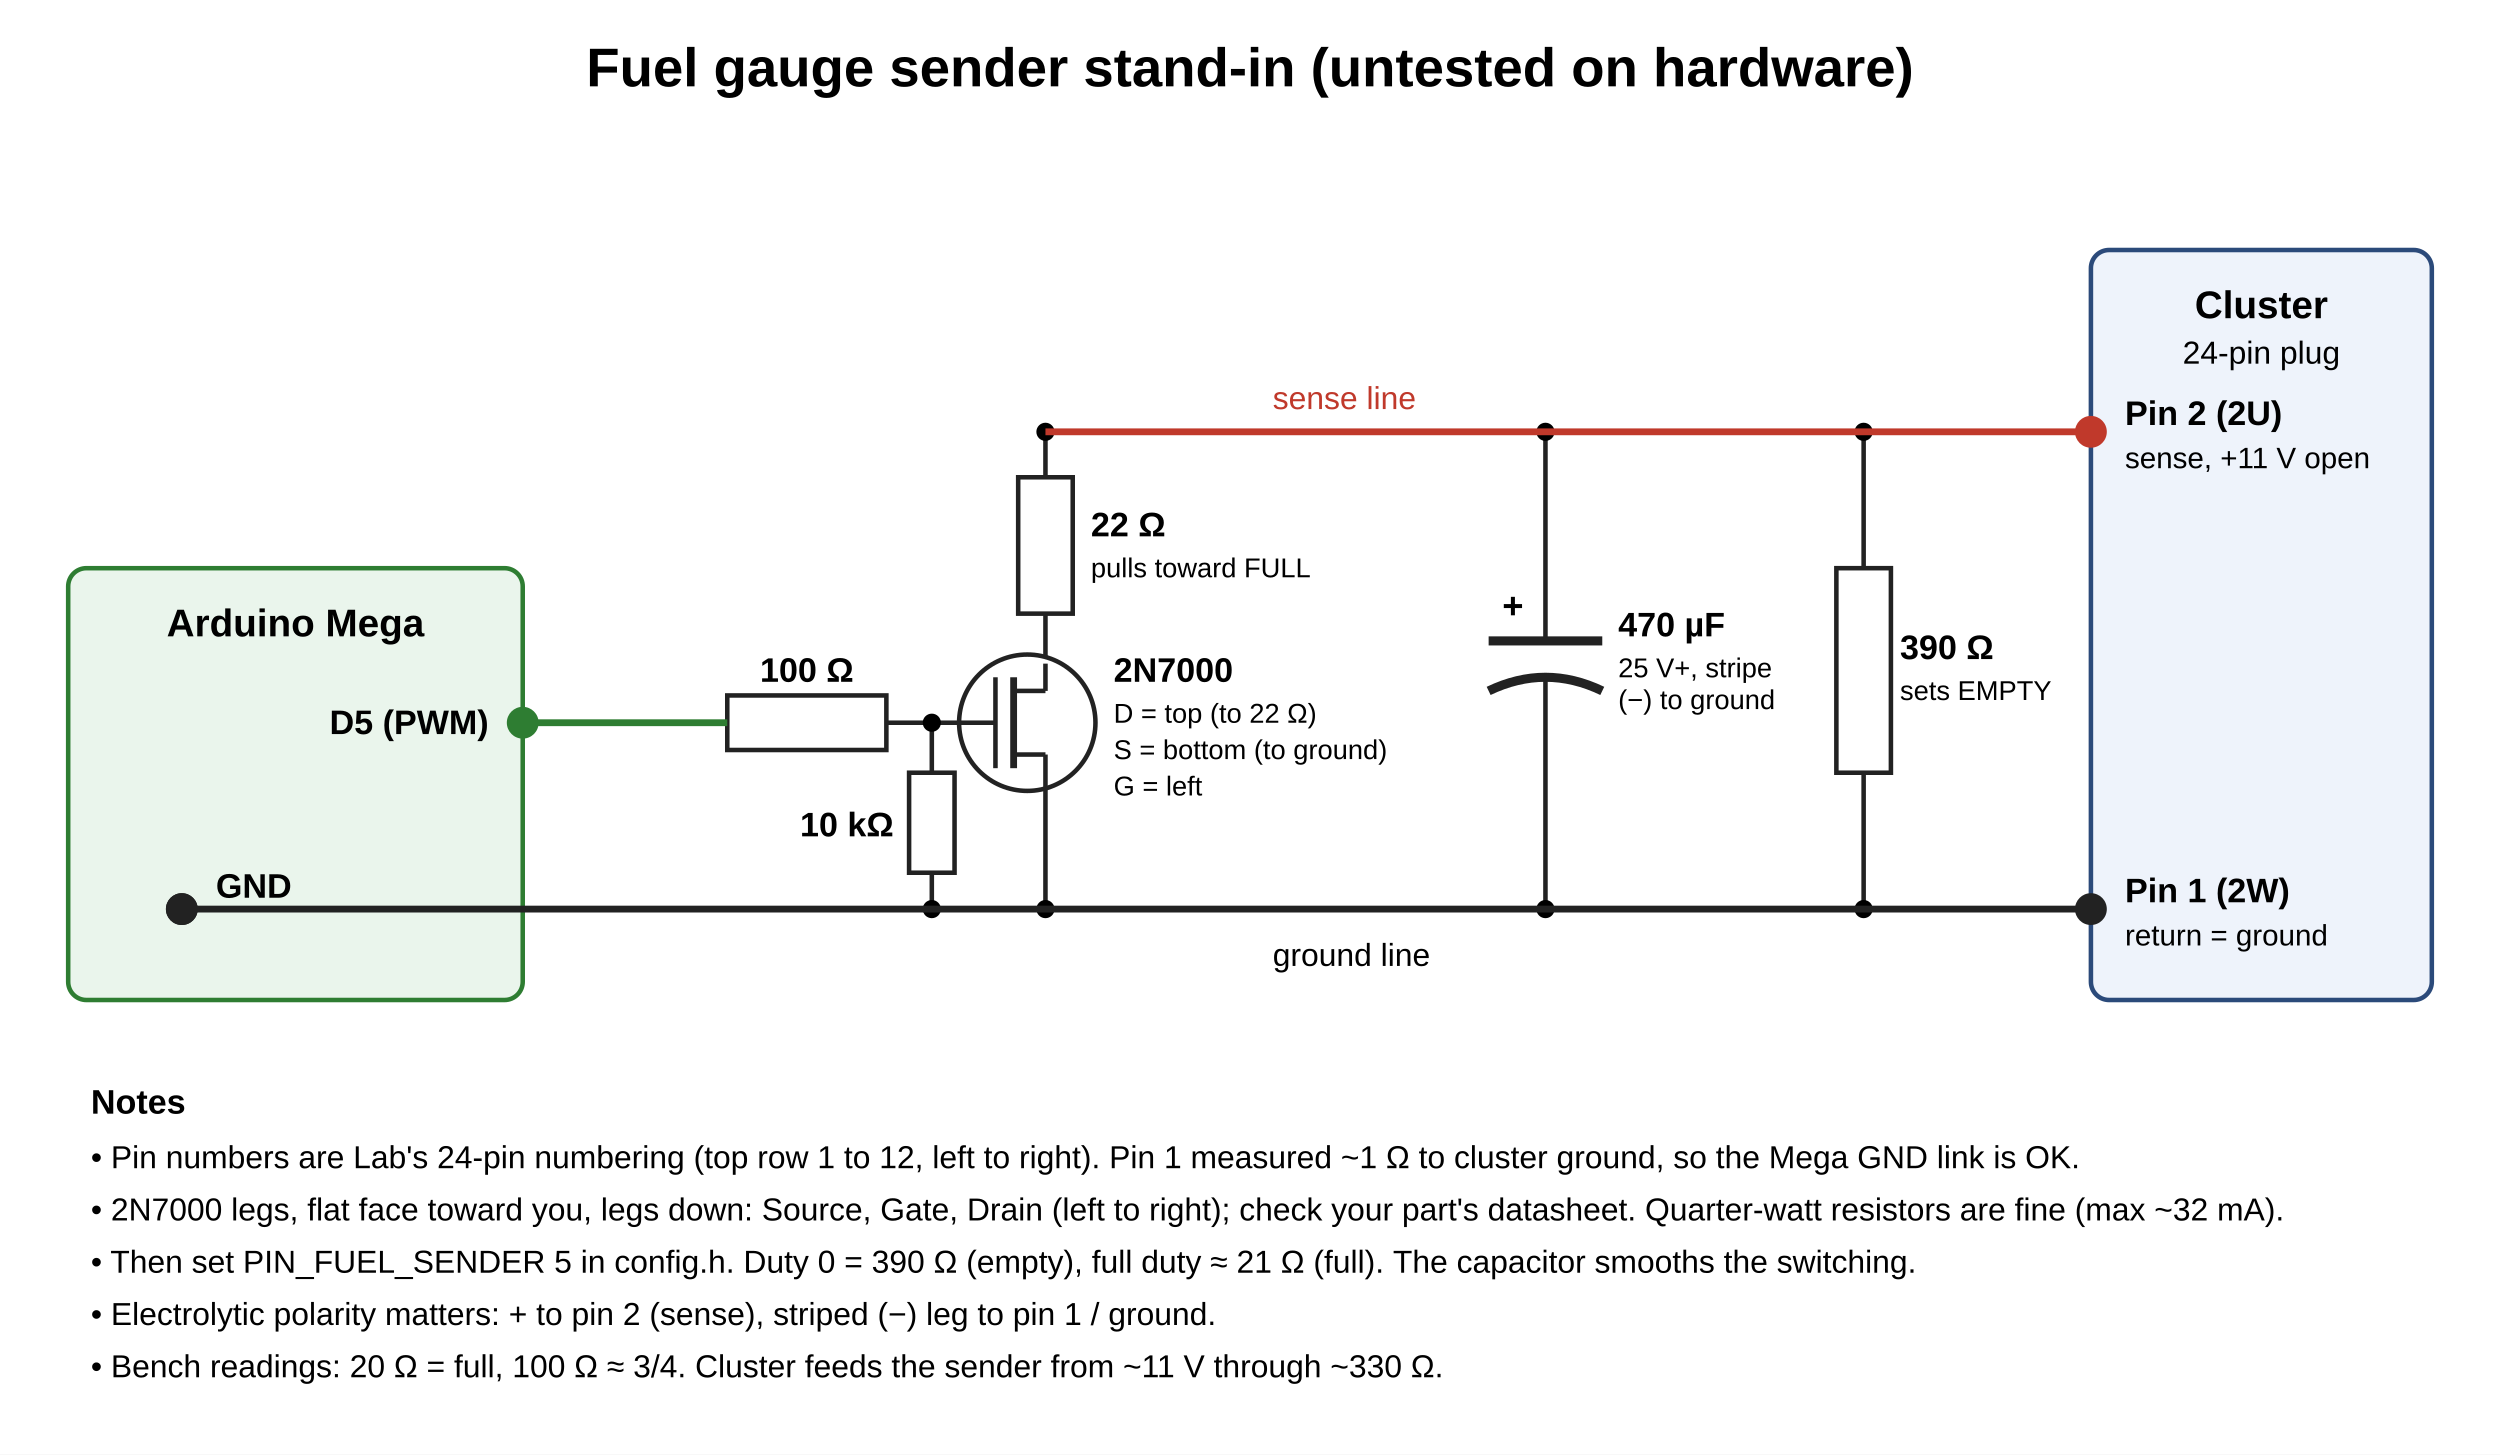
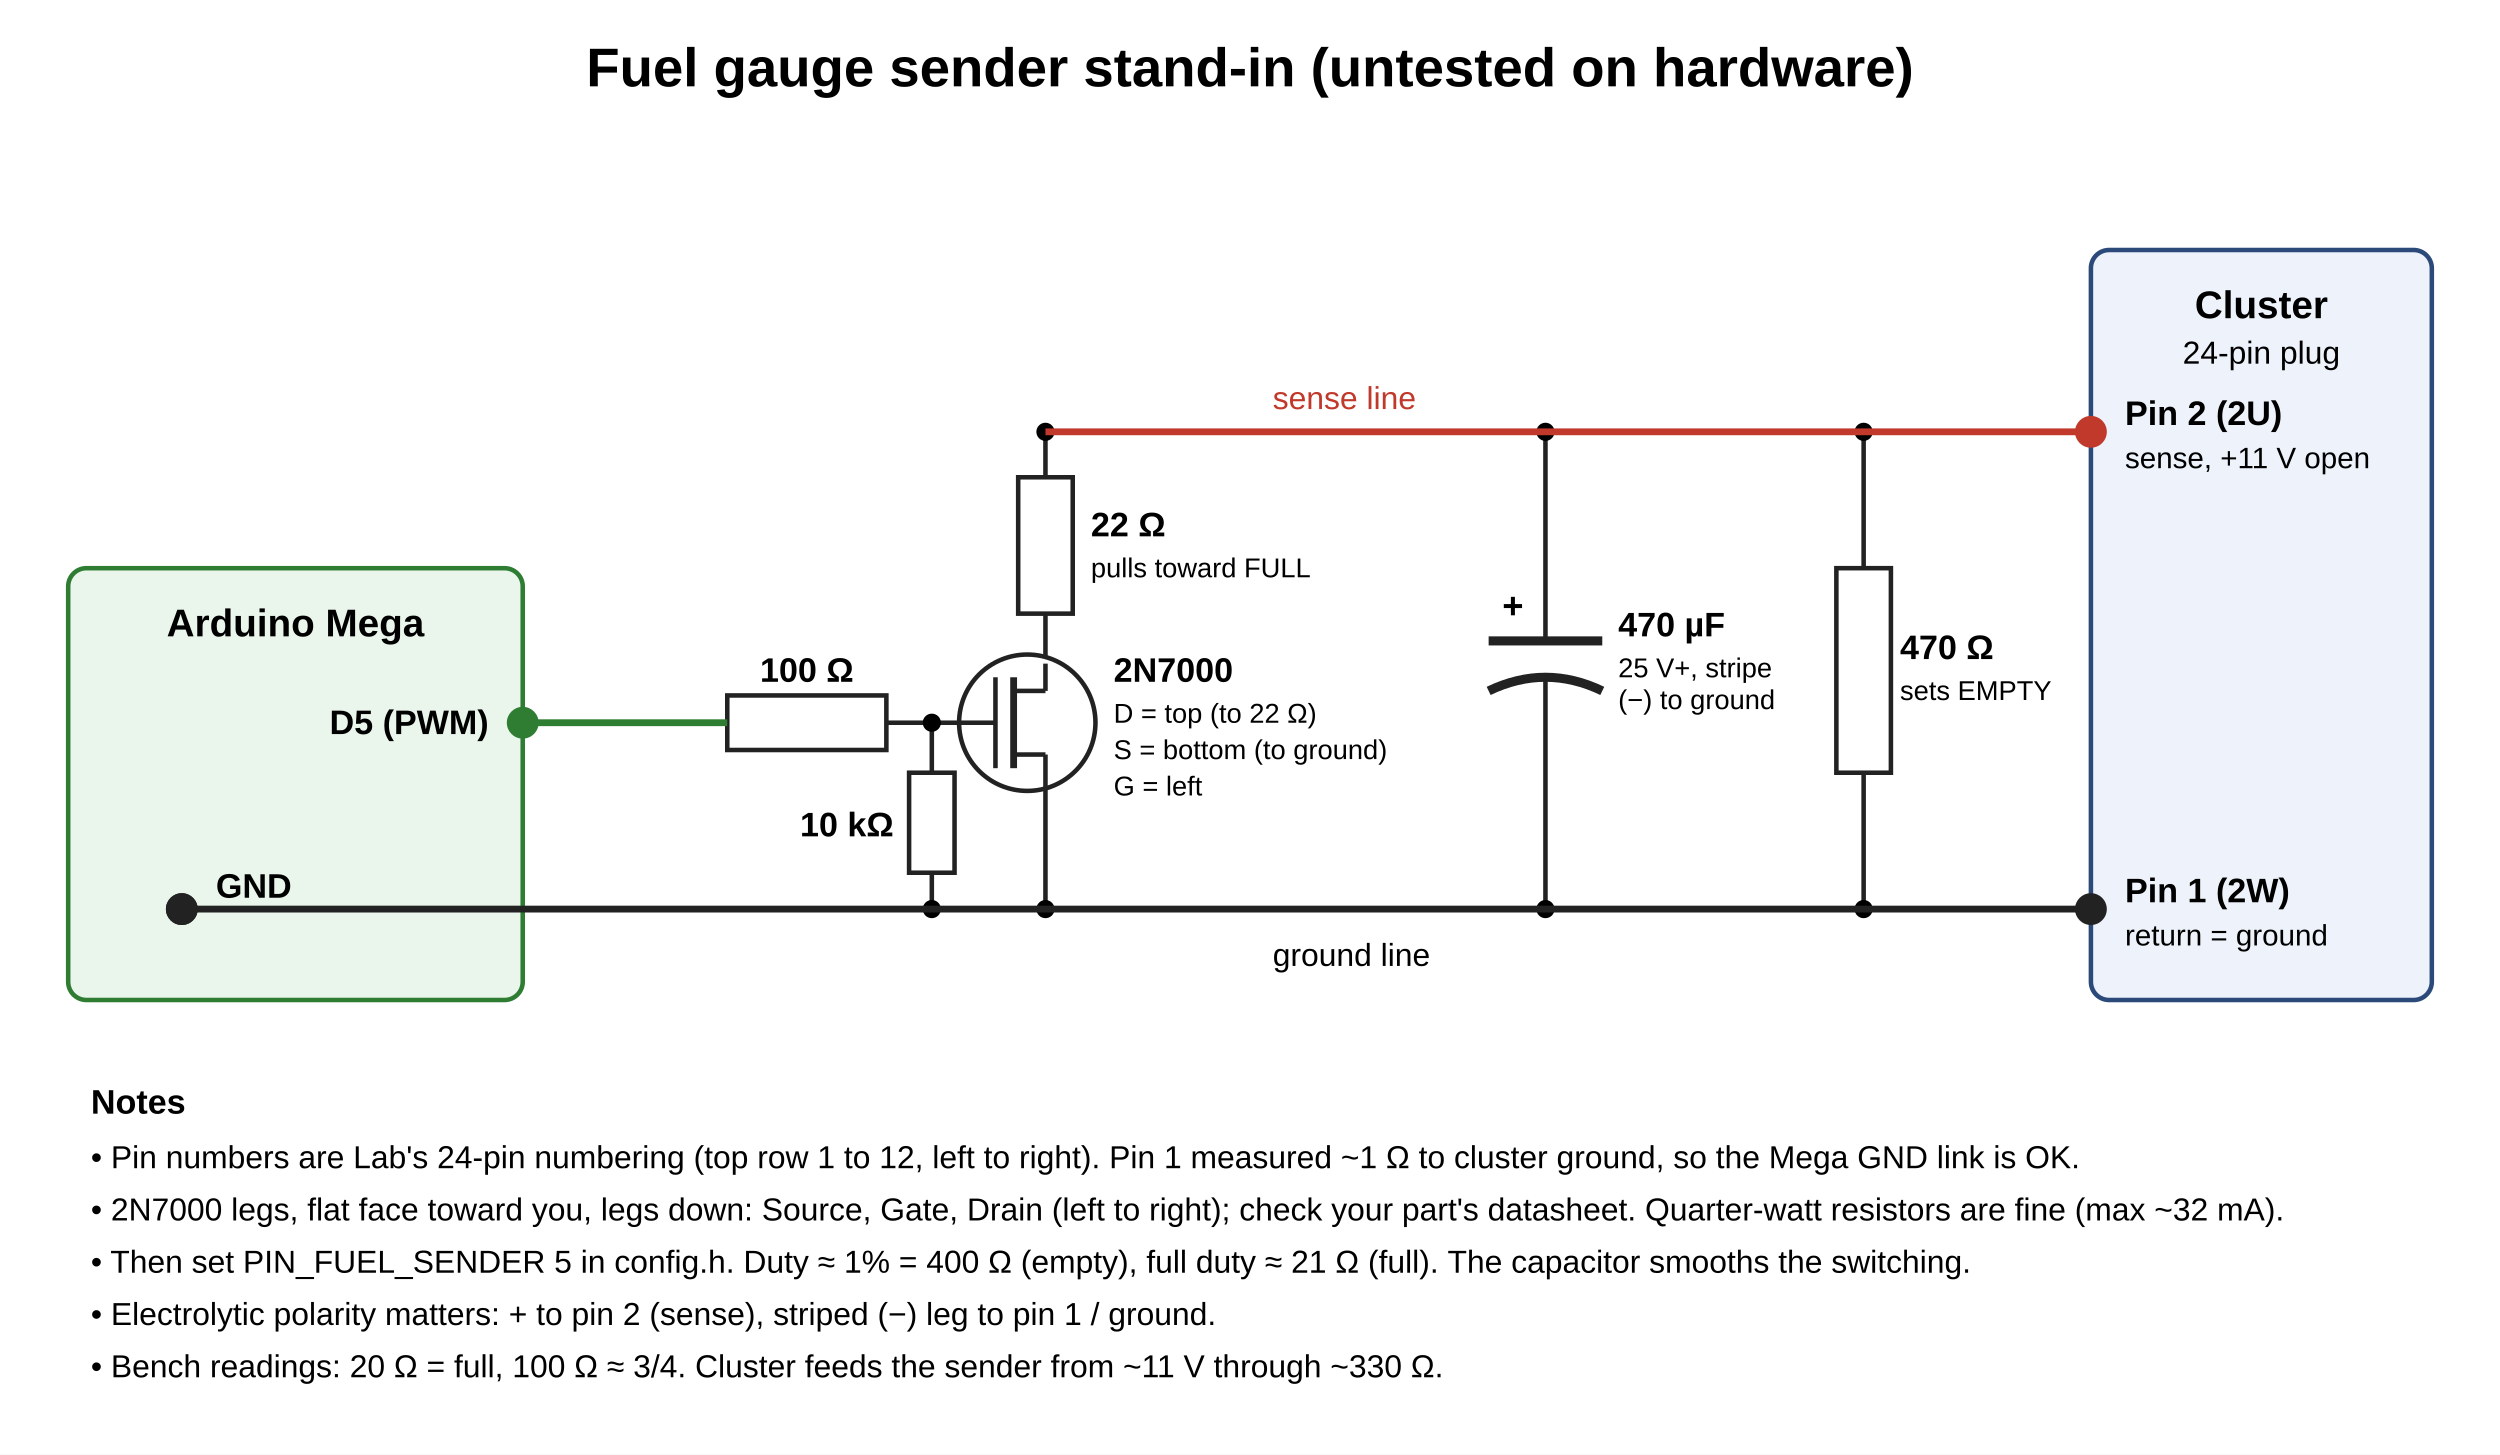
<svg xmlns="http://www.w3.org/2000/svg" width="1100" height="640" viewBox="0 0 1100 640" font-family="Arial, Helvetica, sans-serif">
  <rect width="1100" height="640" fill="#fff" />
  <text x="550" y="38" text-anchor="middle" font-size="24" font-weight="bold">Fuel gauge sender stand-in (untested on hardware)</text>
  <rect x="920" y="110" width="150" height="330" rx="8" fill="#eef3fb" stroke="#2b4a7a" stroke-width="2" />
  <text x="995" y="140" text-anchor="middle" font-size="17" font-weight="bold">Cluster</text>
  <text x="995" y="160" text-anchor="middle" font-size="14">24-pin plug</text>
  <circle cx="920" cy="190" r="7" fill="#c0392b" />
  <text x="935" y="187" font-size="15" font-weight="bold">Pin 2 (2U)</text>
  <text x="935" y="206" font-size="13">sense, +11 V open</text>
  <circle cx="920" cy="400" r="7" fill="#222" />
  <text x="935" y="397" font-size="15" font-weight="bold">Pin 1 (2W)</text>
  <text x="935" y="416" font-size="13">return = ground</text>
  <line x1="820" y1="190" x2="820" y2="250" stroke="#222" stroke-width="2" />
  <rect x="808" y="250" width="24" height="90" fill="#fff" stroke="#222" stroke-width="2" />
  <line x1="820" y1="340" x2="820" y2="400" stroke="#222" stroke-width="2" />
-   <text x="836" y="290" font-size="15" font-weight="bold">390 Ω</text>
+   <text x="836" y="290" font-size="15" font-weight="bold">470 Ω</text>
  <text x="836" y="308" font-size="12">sets EMPTY</text>
  <circle cx="820" cy="190" r="4" />
  <circle cx="820" cy="400" r="4" />
  <line x1="680" y1="190" x2="680" y2="282" stroke="#222" stroke-width="2" />
  <line x1="655" y1="282" x2="705" y2="282" stroke="#222" stroke-width="4" />
  <path d="M655 304 Q680 292 705 304" fill="none" stroke="#222" stroke-width="4" />
  <line x1="680" y1="298" x2="680" y2="400" stroke="#222" stroke-width="2" />
  <text x="661" y="272" font-size="16" font-weight="bold">+</text>
  <text x="712" y="280" font-size="15" font-weight="bold">470 µF</text>
  <text x="712" y="298" font-size="12">25 V+, stripe</text>
  <text x="712" y="312" font-size="12">(−) to ground</text>
  <circle cx="680" cy="190" r="4" />
  <circle cx="680" cy="400" r="4" />
  <line x1="460" y1="190" x2="460" y2="210" stroke="#222" stroke-width="2" />
  <rect x="448" y="210" width="24" height="60" fill="#fff" stroke="#222" stroke-width="2" />
  <text x="480" y="236" font-size="15" font-weight="bold">22 Ω</text>
  <text x="480" y="254" font-size="12">pulls toward FULL</text>
  <line x1="460" y1="270" x2="460" y2="292" stroke="#222" stroke-width="2" />
  <circle cx="452" cy="318" r="30" fill="#fff" stroke="#222" stroke-width="2" />
  <line x1="460" y1="292" x2="460" y2="304" stroke="#222" stroke-width="2" />
  <line x1="446" y1="304" x2="460" y2="304" stroke="#222" stroke-width="2" />
  <line x1="446" y1="332" x2="460" y2="332" stroke="#222" stroke-width="2" />
  <line x1="460" y1="332" x2="460" y2="400" stroke="#222" stroke-width="2" />
  <line x1="446" y1="298" x2="446" y2="338" stroke="#222" stroke-width="3" />
  <line x1="438" y1="298" x2="438" y2="338" stroke="#222" stroke-width="2" />
  <text x="490" y="300" font-size="15" font-weight="bold">2N7000</text>
  <text x="490" y="318" font-size="12">D = top (to 22 Ω)</text>
  <text x="490" y="334" font-size="12">S = bottom (to ground)</text>
  <text x="490" y="350" font-size="12">G = left</text>
  <circle cx="460" cy="190" r="4" />
  <circle cx="460" cy="400" r="4" />
  <line x1="438" y1="318" x2="390" y2="318" stroke="#222" stroke-width="2" />
  <rect x="320" y="306" width="70" height="24" fill="#fff" stroke="#222" stroke-width="2" />
  <text x="355" y="300" text-anchor="middle" font-size="15" font-weight="bold">100 Ω</text>
  <line x1="320" y1="318" x2="230" y2="318" stroke="#2e7d32" stroke-width="3" />
  <line x1="410" y1="318" x2="410" y2="340" stroke="#222" stroke-width="2" />
  <rect x="400" y="340" width="20" height="44" fill="#fff" stroke="#222" stroke-width="2" />
  <line x1="410" y1="384" x2="410" y2="400" stroke="#222" stroke-width="2" />
  <text x="352" y="368" font-size="15" font-weight="bold">10 kΩ</text>
  <circle cx="410" cy="318" r="4" />
  <circle cx="410" cy="400" r="4" />
  <rect x="30" y="250" width="200" height="190" rx="8" fill="#eaf5ec" stroke="#2e7d32" stroke-width="2" />
  <text x="130" y="280" text-anchor="middle" font-size="17" font-weight="bold">Arduino Mega</text>
  <circle cx="230" cy="318" r="7" fill="#2e7d32" />
  <text x="215" y="323" text-anchor="end" font-size="15" font-weight="bold">D5 (PWM)</text>
  <circle cx="80" cy="400" r="7" fill="#222" />
  <text x="95" y="395" font-size="15" font-weight="bold">GND</text>
  <line x1="460" y1="190" x2="920" y2="190" stroke="#c0392b" stroke-width="3" />
  <line x1="80" y1="400" x2="920" y2="400" stroke="#222" stroke-width="3" />
  <text x="560" y="180" font-size="14" fill="#c0392b">sense line</text>
  <text x="560" y="425" font-size="14">ground line</text>
  <circle cx="80" cy="400" r="7" fill="#222" />
  <text x="40" y="490" font-size="15" font-weight="bold">Notes</text>
  <text x="40" y="514" font-size="14">• Pin numbers are Lab's 24-pin numbering (top row 1 to 12, left to right). Pin 1 measured ~1 Ω to cluster ground, so the Mega GND link is OK.</text>
  <text x="40" y="537" font-size="14">• 2N7000 legs, flat face toward you, legs down: Source, Gate, Drain (left to right); check your part's datasheet. Quarter-watt resistors are fine (max ~32 mA).</text>
-   <text x="40" y="560" font-size="14">• Then set PIN_FUEL_SENDER 5 in config.h. Duty 0 = 390 Ω (empty), full duty ≈ 21 Ω (full). The capacitor smooths the switching.</text>
+   <text x="40" y="560" font-size="14">• Then set PIN_FUEL_SENDER 5 in config.h. Duty ≈ 1% = 400 Ω (empty), full duty ≈ 21 Ω (full). The capacitor smooths the switching.</text>
  <text x="40" y="583" font-size="14">• Electrolytic polarity matters: + to pin 2 (sense), striped (−) leg to pin 1 / ground.</text>
  <text x="40" y="606" font-size="14">• Bench readings: 20 Ω = full, 100 Ω ≈ 3/4. Cluster feeds the sender from ~11 V through ~330 Ω.</text>
</svg>
